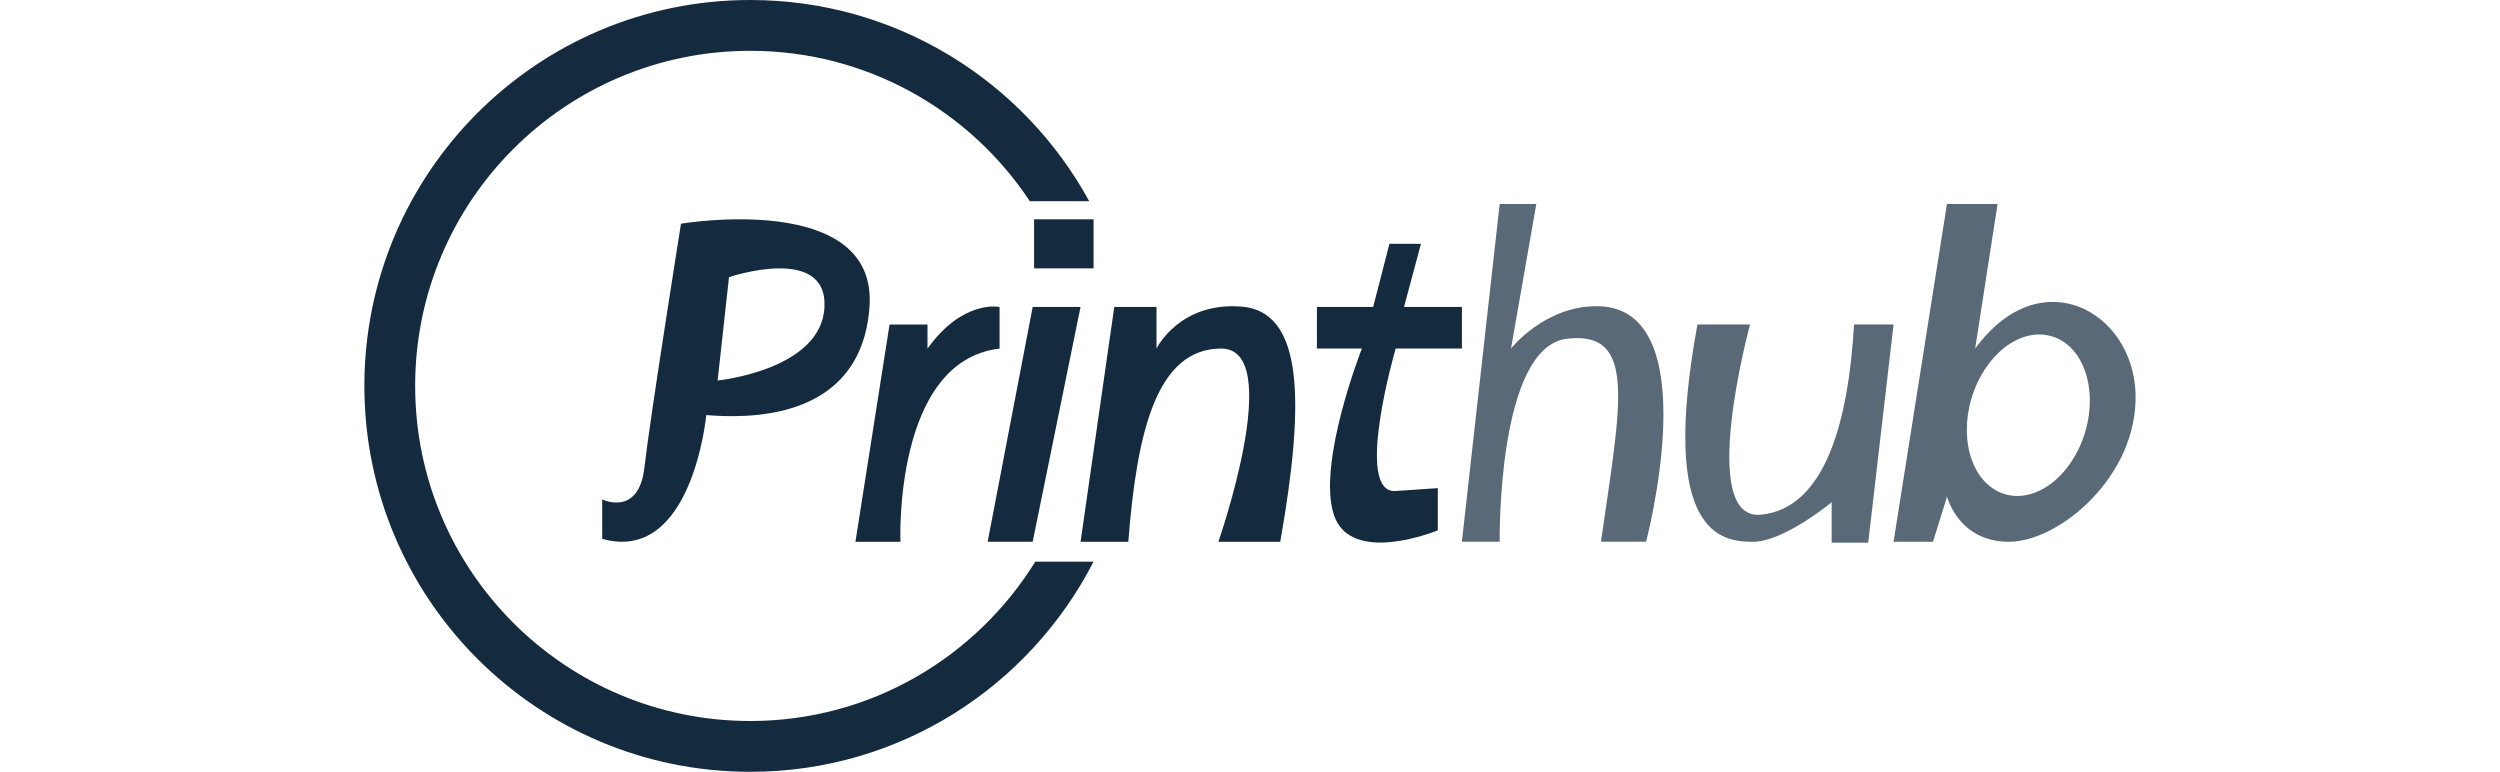
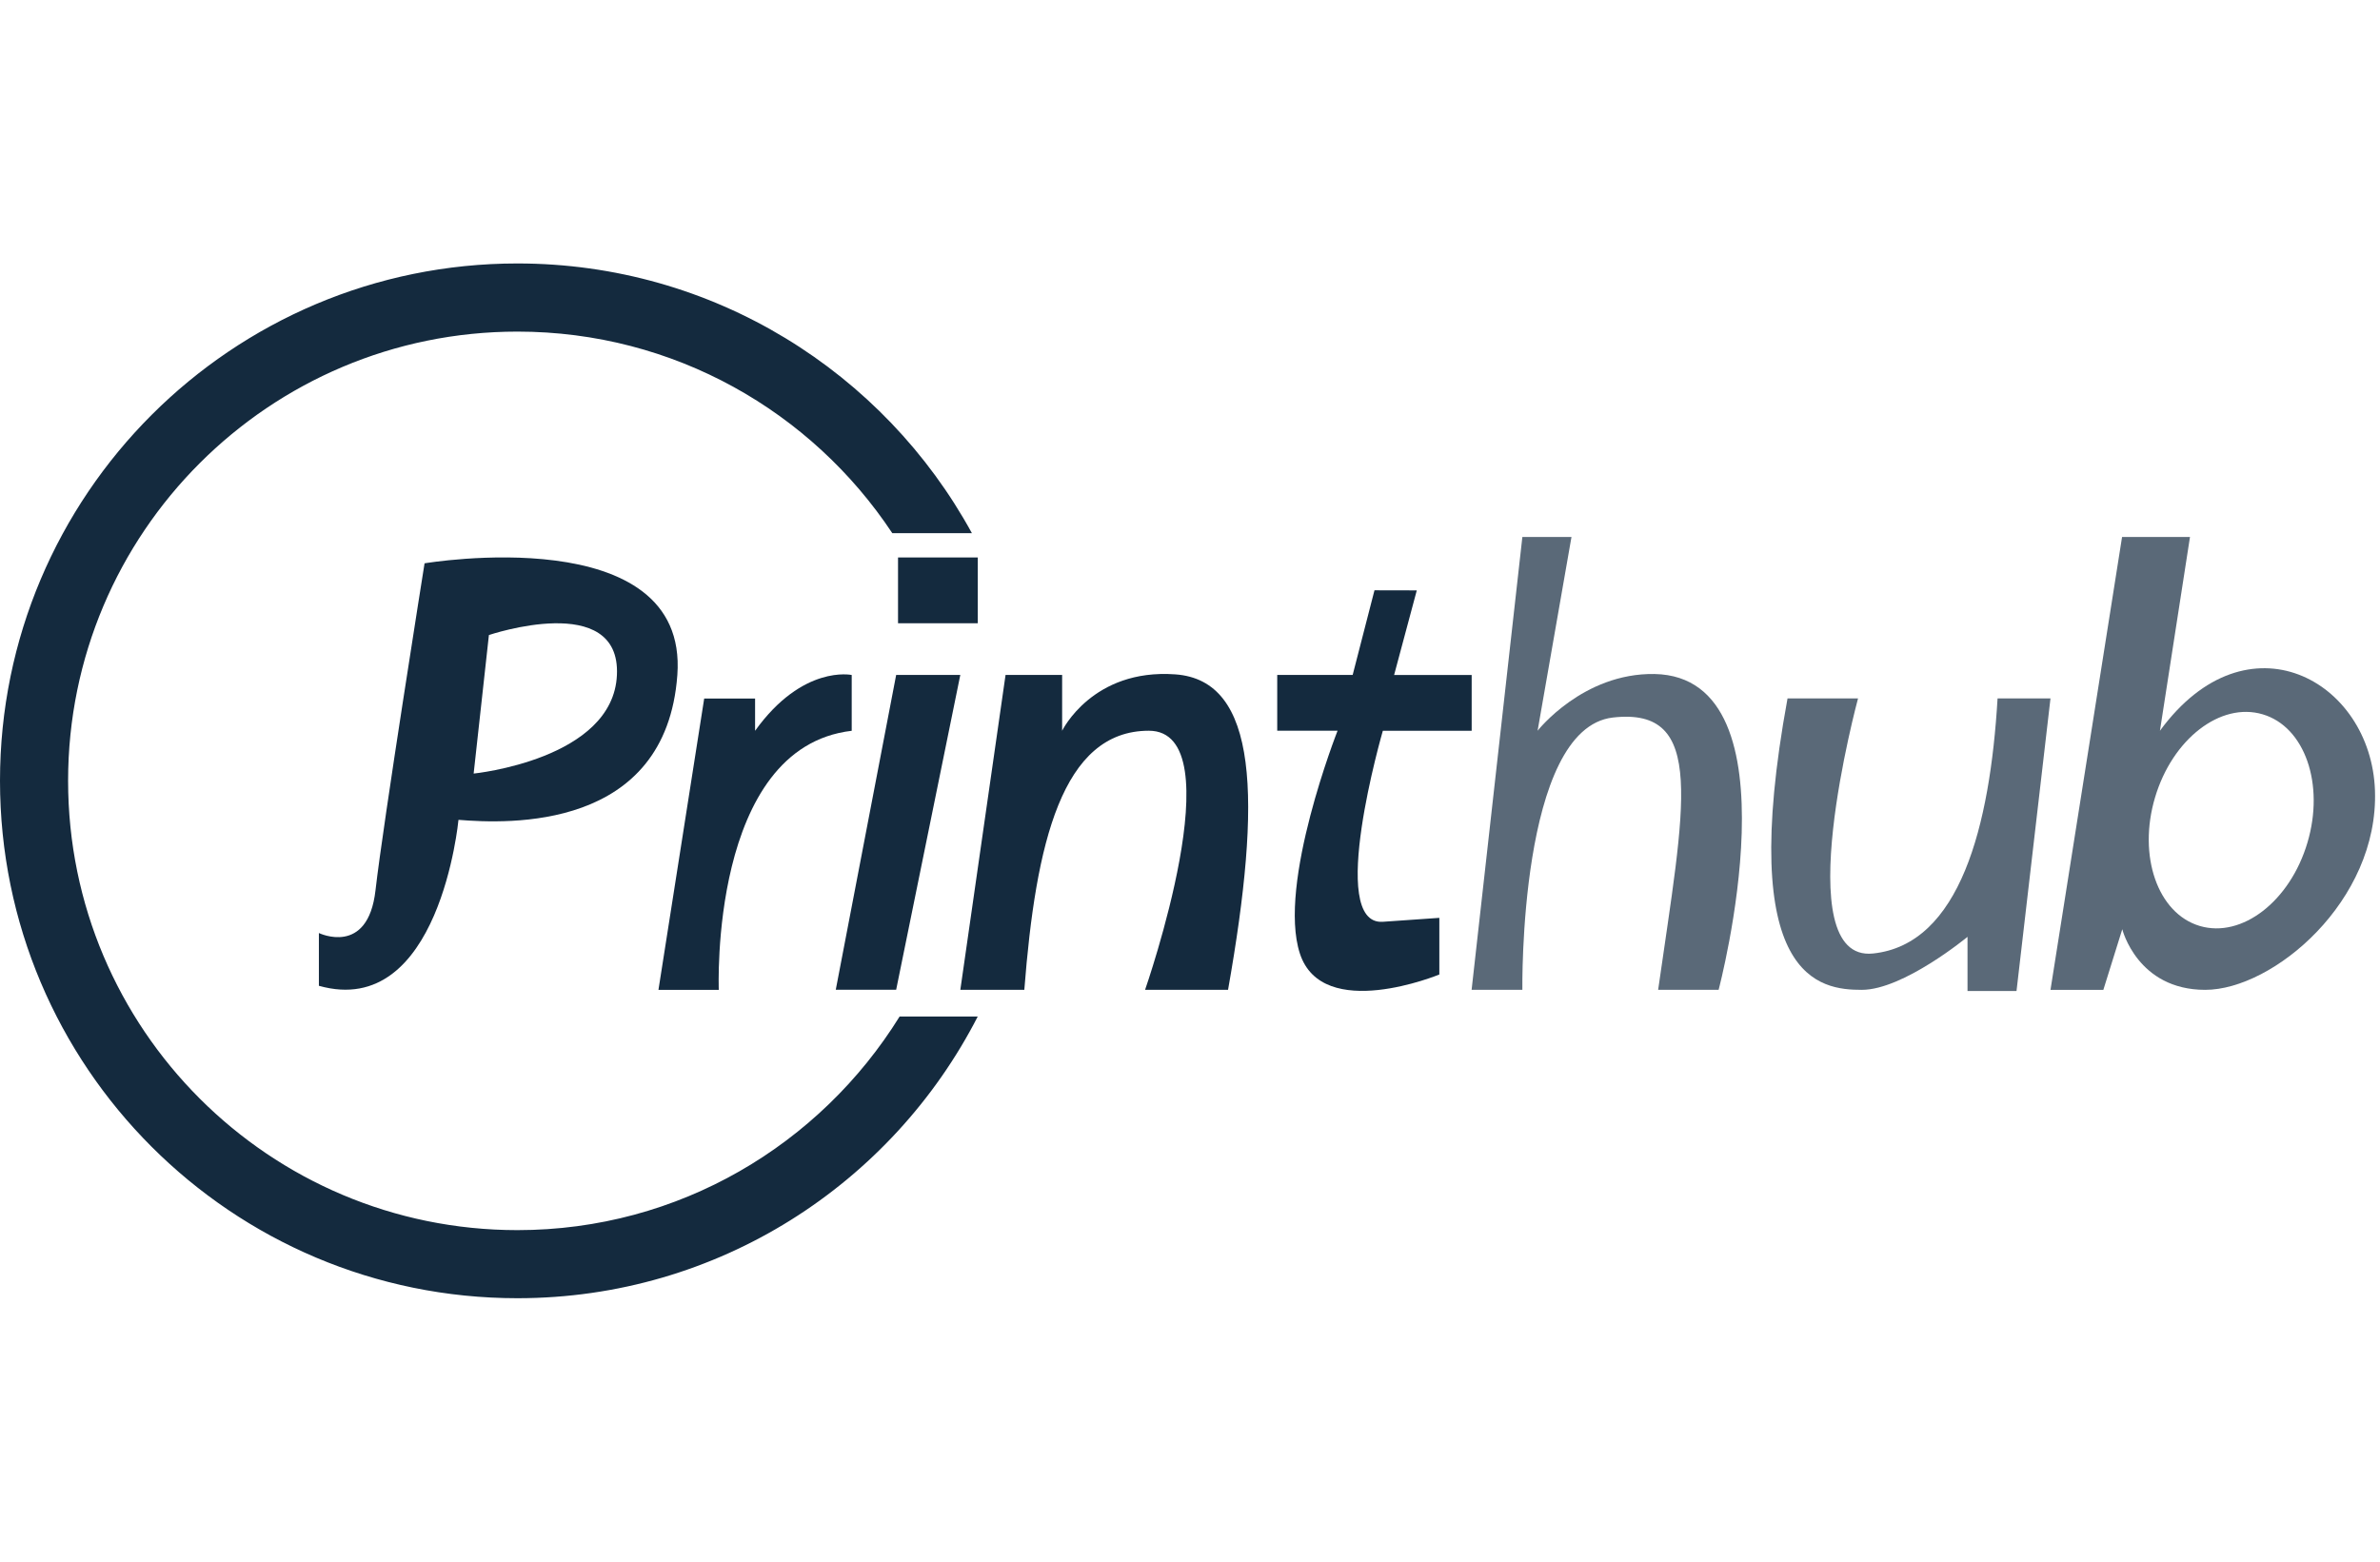
- <svg xmlns="http://www.w3.org/2000/svg" version="1.1" id="Layer_1" x="0px" y="0px" width="80px" height="24.698px" viewBox="0 3.322 80 24.698" enable-background="new 0 3.322 80 24.698" xml:space="preserve">
+ <svg xmlns="http://www.w3.org/2000/svg" version="1.1" id="Layer_1" x="0px" y="0px" width="80px" height="52.5px" viewBox="0 0 80 52.5" enable-background="new 0 0 80 52.5" xml:space="preserve">
  <g>
-     <path fill="#142A3E" d="M33.129,21.296c-1.893,3.055-5.263,5.098-9.12,5.098c-5.921,0-10.724-4.799-10.724-10.724   c0-5.921,4.802-10.722,10.724-10.722c3.738,0,7.026,1.914,8.945,4.812h1.9c-2.096-3.836-6.166-6.438-10.846-6.438   c-6.819,0-12.348,5.528-12.348,12.348c0,6.822,5.528,12.35,12.348,12.35c4.793,0,8.938-2.734,10.985-6.724H33.129L33.129,21.296z" />
-     <path fill="#142A3E" d="M21.792,10.48c0,0-0.99,6.213-1.171,7.803c-0.18,1.588-1.351,1.021-1.351,1.021v1.261   c2.882,0.812,3.331-3.961,3.331-3.961c1.17,0.093,4.952,0.272,5.223-3.459C28.096,9.415,21.792,10.48,21.792,10.48z M22.964,15.498   l0.364-3.307c0,0,3.146-1.065,3.055,0.953C26.294,15.163,22.964,15.498,22.964,15.498z" />
-     <path fill="#142A3E" d="M28.466,13.705l-1.092,6.955h1.44c0,0-0.23-5.788,3.172-6.183v-1.332c0,0-1.169-0.254-2.306,1.332v-0.771   H28.466z" />
-     <polygon fill="#142A3E" points="33.046,13.144 31.605,20.657 33.046,20.657 34.577,13.144  " />
-     <rect x="33.091" y="10.34" fill="#142A3E" width="1.903" height="1.57" />
-     <path fill="#142A3E" d="M35.657,13.144h1.351v1.332c0,0,0.72-1.488,2.7-1.345c1.98,0.141,2.071,2.939,1.26,7.528h-1.98   c0,0,2.159-6.183,0.09-6.183c-2.07,0-2.7,2.674-2.972,6.183h-1.528L35.657,13.144z" />
-     <path fill="#142A3E" d="M45.47,11.125l-0.541,2.019h1.852v1.332h-2.12c0,0-1.351,4.648,0,4.558   c1.349-0.092,1.349-0.092,1.349-0.092v1.351c0,0-2.791,1.154-3.328-0.503c-0.541-1.658,0.899-5.315,0.899-5.315h-1.44v-1.332h1.801   l0.52-2.02L45.47,11.125L45.47,11.125z" />
-     <path opacity="0.7" fill="#142A3E" enable-background="new    " d="M47.99,9.85l-1.21,10.808h1.21c0,0-0.091-6.241,2.161-6.498   c2.25-0.257,1.709,2.09,1.08,6.498h1.443c0,0,1.978-7.471-1.532-7.538c-1.708-0.027-2.789,1.355-2.789,1.355l0.809-4.625H47.99z" />
-     <path opacity="0.7" fill="#142A3E" enable-background="new    " d="M54.318,13.705h1.683c0,0-1.709,6.304,0.358,6.087   c2.075-0.218,2.792-3.044,2.971-6.087h1.264l-0.811,6.983h-1.17v-1.294c0,0-1.53,1.266-2.521,1.266   C55.104,20.659,53.081,20.441,54.318,13.705z" />
-     <path opacity="0.7" fill="#142A3E" enable-background="new    " d="M63.205,14.476l0.717-4.625h-1.62l-1.708,10.808h1.261   l0.451-1.446c0,0,0.359,1.446,1.979,1.446c1.622,0,4.142-2.119,4.052-4.755C68.247,13.271,65.288,11.631,63.205,14.476z    M66.725,17.148c-0.415,1.394-1.562,2.285-2.57,1.987c-1.005-0.3-1.482-1.672-1.067-3.066c0.414-1.396,1.562-2.285,2.568-1.985   C66.663,14.379,67.141,15.753,66.725,17.148z" />
+     <path fill="#142A3E" d="M30.239,34.174c-2.667,4.303-7.413,7.181-12.846,7.181c-8.34,0-15.104-6.759-15.104-15.106   c0-8.339,6.763-15.101,15.104-15.101c5.265,0,9.896,2.695,12.6,6.776h2.676c-2.952-5.402-8.685-9.067-15.277-9.067   C7.788,8.856,0,16.643,0,26.248c0,9.61,7.786,17.396,17.392,17.396c6.751,0,12.589-3.849,15.473-9.47H30.239L30.239,34.174z" />
+     <path fill="#142A3E" d="M14.271,18.938c0,0-1.395,8.752-1.649,10.991c-0.254,2.236-1.903,1.438-1.903,1.438v1.774   c4.059,1.145,4.692-5.579,4.692-5.579c1.648,0.132,6.975,0.386,7.357-4.871C23.15,17.438,14.271,18.938,14.271,18.938z    M15.921,26.006l0.513-4.657c0,0,4.431-1.5,4.303,1.343C20.612,25.535,15.921,26.006,15.921,26.006z" />
+     <path fill="#142A3E" d="M23.671,23.48l-1.538,9.797h2.028c0,0-0.324-8.151,4.468-8.709v-1.876c0,0-1.646-0.357-3.248,1.876v-1.085   h-1.71V23.48z" />
+     <polygon fill="#142A3E" points="30.123,22.691 28.093,33.274 30.123,33.274 32.279,22.691  " />
+     <rect x="30.186" y="18.741" fill="#142A3E" width="2.681" height="2.212" />
+     <path fill="#142A3E" d="M33.8,22.691h1.902v1.876c0,0,1.015-2.097,3.803-1.896c2.788,0.199,2.918,4.141,1.774,10.605h-2.789   c0,0,3.041-8.71,0.127-8.71c-2.916,0-3.803,3.767-4.186,8.71H32.28L33.8,22.691z" />
+     <path fill="#142A3E" d="M47.623,19.848l-0.762,2.844h2.607v1.876h-2.986c0,0-1.902,6.548,0,6.421   c1.899-0.132,1.899-0.132,1.899-0.132v1.904c0,0-3.931,1.625-4.688-0.707c-0.762-2.336,1.267-7.488,1.267-7.488h-2.028v-1.876   h2.536l0.733-2.845L47.623,19.848L47.623,19.848z" />
+     <path opacity="0.7" fill="#142A3E" enable-background="new    " d="M51.172,18.052l-1.706,15.223h1.706c0,0-0.129-8.79,3.043-9.153   c3.169-0.361,2.406,2.944,1.521,9.153h2.033c0,0,2.787-10.522-2.156-10.616c-2.407-0.039-3.929,1.907-3.929,1.907l1.139-6.514   H51.172z" />
+     <path opacity="0.7" fill="#142A3E" enable-background="new    " d="M60.085,23.48h2.37c0,0-2.407,8.881,0.505,8.575   c2.922-0.308,3.932-4.288,4.185-8.575h1.779l-1.142,9.836h-1.647v-1.821c0,0-2.155,1.782-3.552,1.782   C61.191,33.277,58.343,32.97,60.085,23.48z" />
+     <path opacity="0.7" fill="#142A3E" enable-background="new    " d="M72.603,24.567l1.01-6.515H71.33l-2.406,15.225h1.777   l0.636-2.038c0,0,0.505,2.038,2.787,2.038c2.284,0,5.833-2.984,5.707-6.698C79.704,22.87,75.536,20.56,72.603,24.567z    M77.56,28.331c-0.583,1.964-2.199,3.219-3.62,2.798c-1.414-0.421-2.087-2.354-1.502-4.319c0.583-1.965,2.2-3.217,3.617-2.796   C77.473,24.43,78.146,26.367,77.56,28.331z" />
  </g>
</svg>
